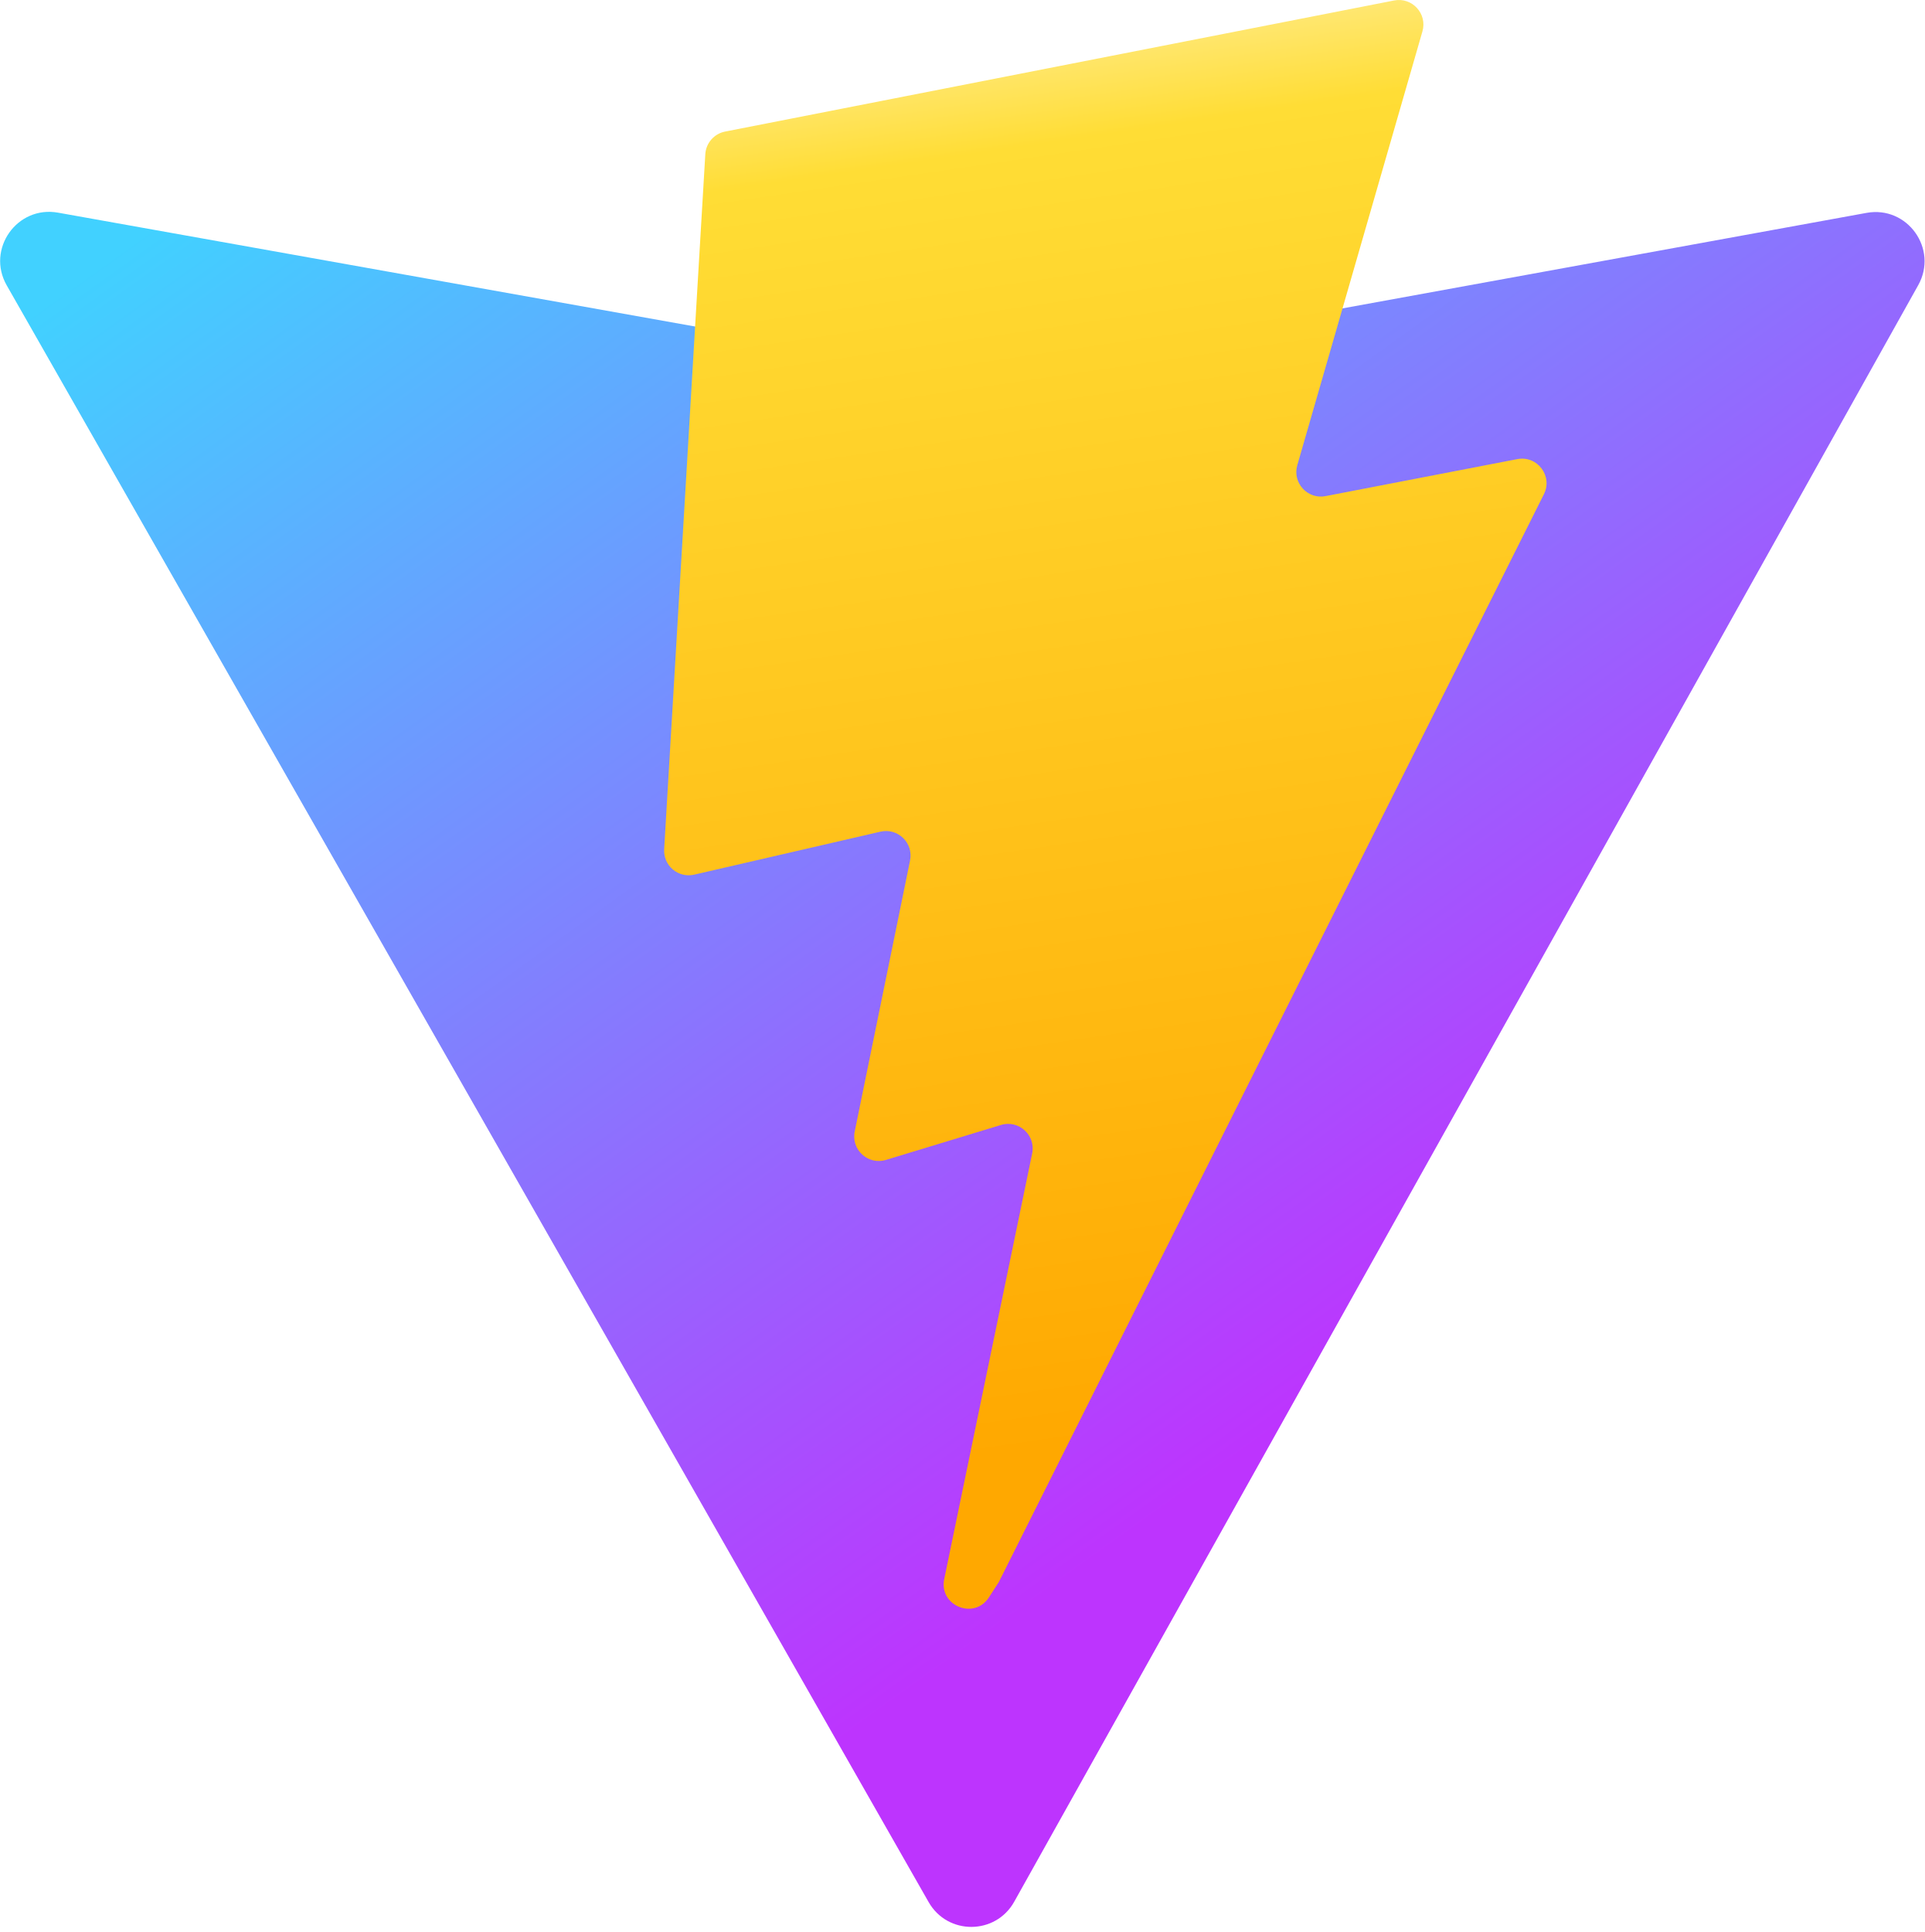
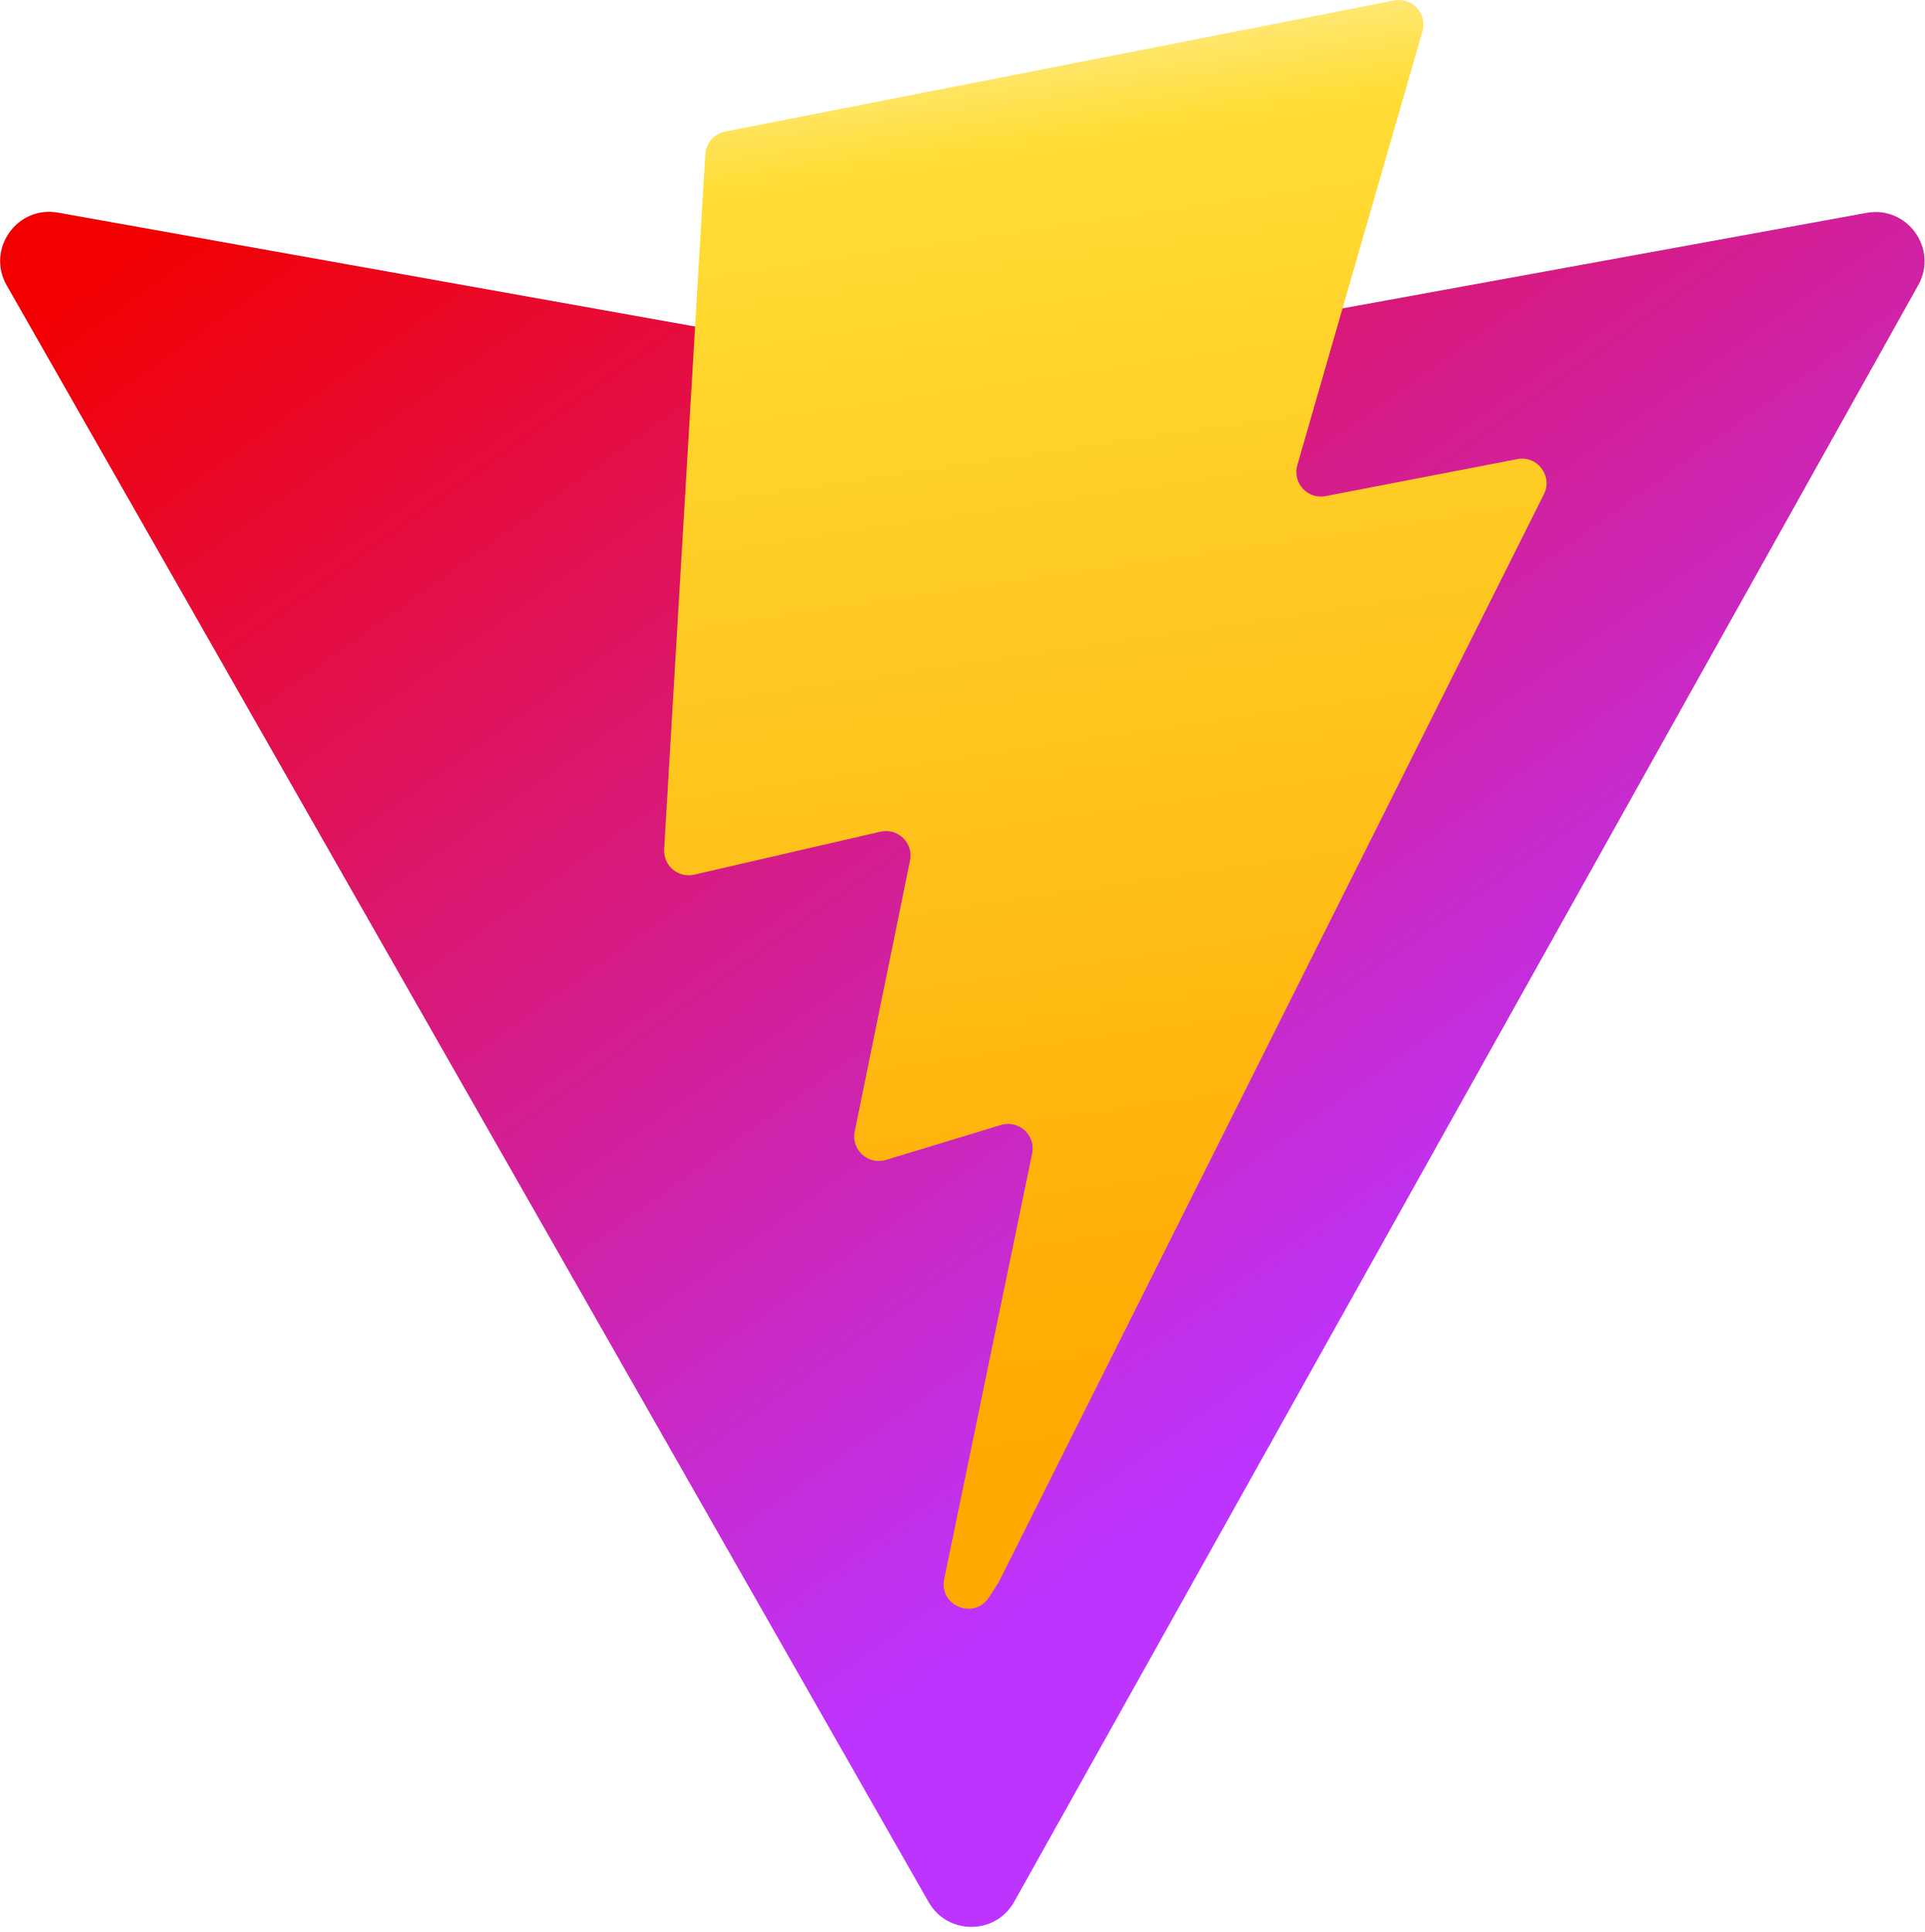
<svg xmlns="http://www.w3.org/2000/svg" aria-hidden="true" role="img" class="iconify iconify--logos" width="31.88" height="32" preserveAspectRatio="xMidYMid meet" viewBox="0 0 256 257">
  <defs>
    <linearGradient id="IconifyId1813088fe1fbc01fb466" x1="-.828%" x2="57.636%" y1="7.652%" y2="78.411%">
-       <stop offset="0%" stop-color="#41D1FF" />
+       <stop offset="0%" stop-color="#f20000" />
      <stop offset="100%" stop-color="#BD34FE" />
    </linearGradient>
    <linearGradient id="IconifyId1813088fe1fbc01fb467" x1="43.376%" x2="50.316%" y1="2.242%" y2="89.03%">
      <stop offset="0%" stop-color="#FFEA83" />
      <stop offset="8.333%" stop-color="#FFDD35" />
      <stop offset="100%" stop-color="#FFA800" />
    </linearGradient>
  </defs>
  <path fill="url(#IconifyId1813088fe1fbc01fb466)" d="M255.153 37.938L134.897 252.976c-2.483 4.44-8.862 4.466-11.382.048L.875 37.958c-2.746-4.814 1.371-10.646 6.827-9.67l120.385 21.517a6.537 6.537 0 0 0 2.322-.004l117.867-21.483c5.438-.991 9.574 4.796 6.877 9.62Z" />
  <path fill="url(#IconifyId1813088fe1fbc01fb467)" d="M185.432.063L96.44 17.501a3.268 3.268 0 0 0-2.634 3.014l-5.474 92.456a3.268 3.268 0 0 0 3.997 3.378l24.777-5.718c2.318-.535 4.413 1.507 3.936 3.838l-7.361 36.047c-.495 2.426 1.782 4.5 4.151 3.78l15.304-4.649c2.372-.72 4.652 1.36 4.15 3.788l-11.698 56.621c-.732 3.542 3.979 5.473 5.943 2.437l1.313-2.028l72.516-144.72c1.215-2.423-.88-5.186-3.54-4.672l-25.505 4.922c-2.396.462-4.435-1.77-3.759-4.114l16.646-57.705c.677-2.35-1.37-4.583-3.769-4.113Z" />
</svg>
